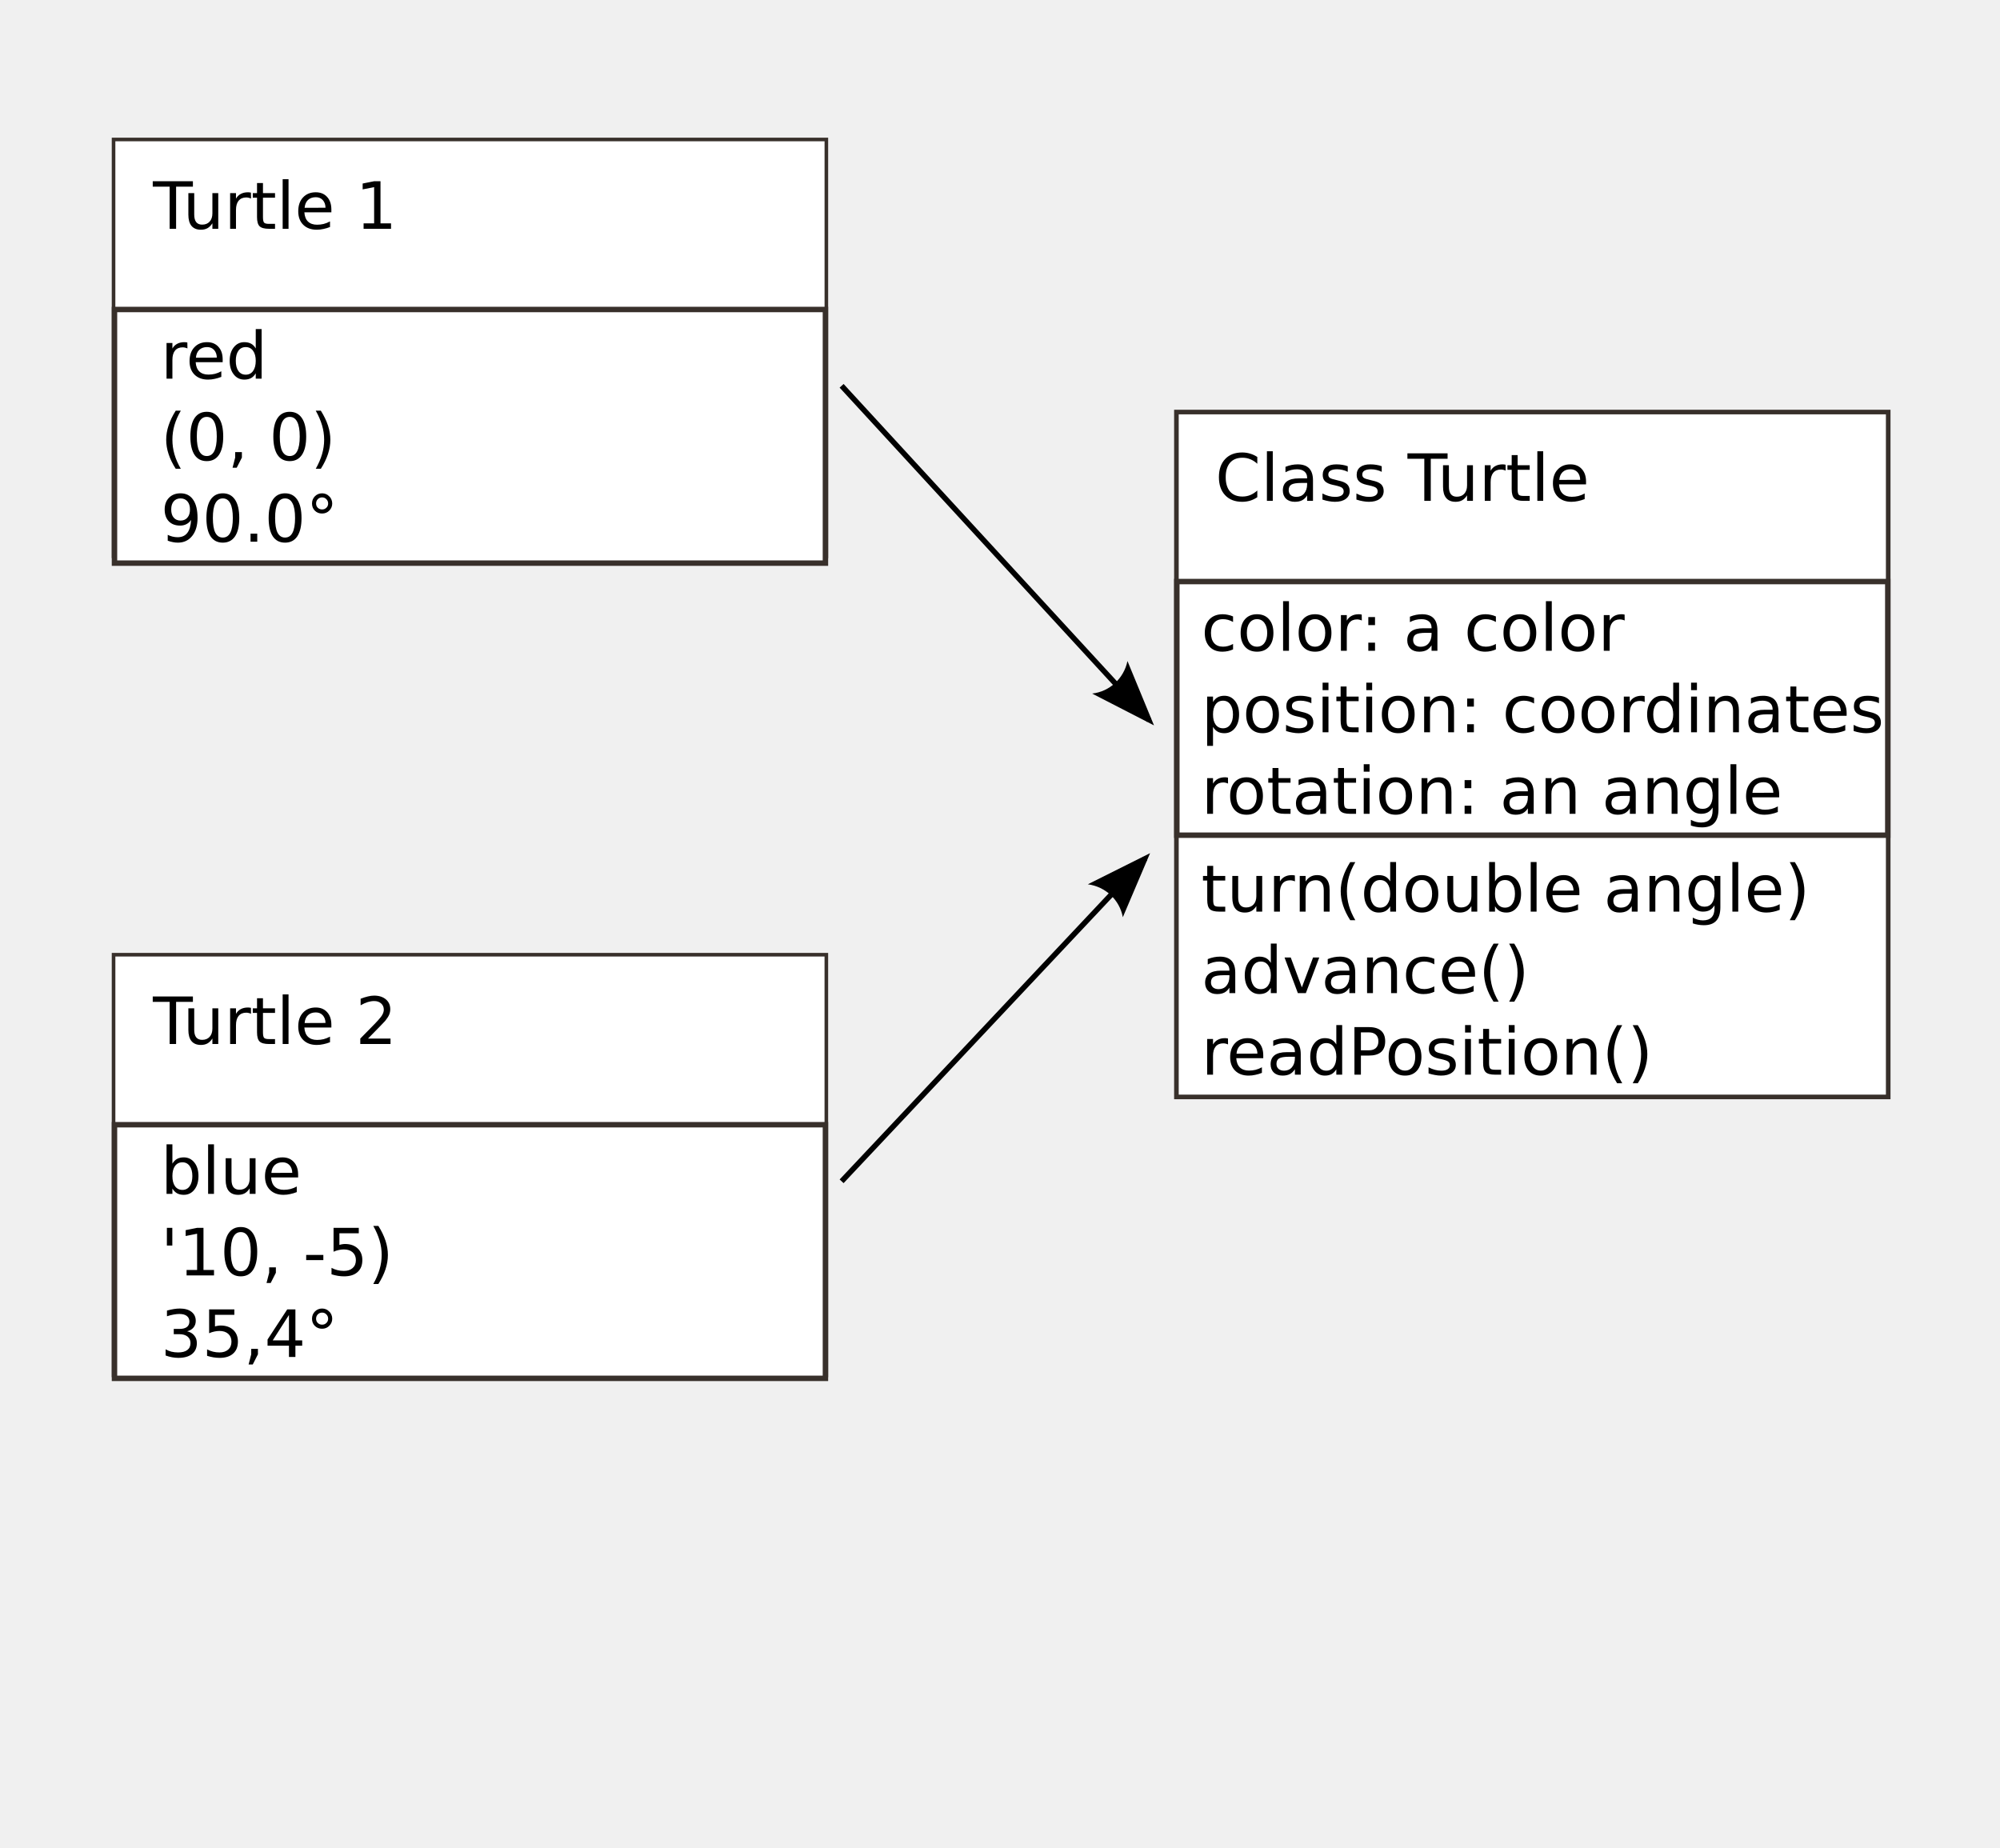
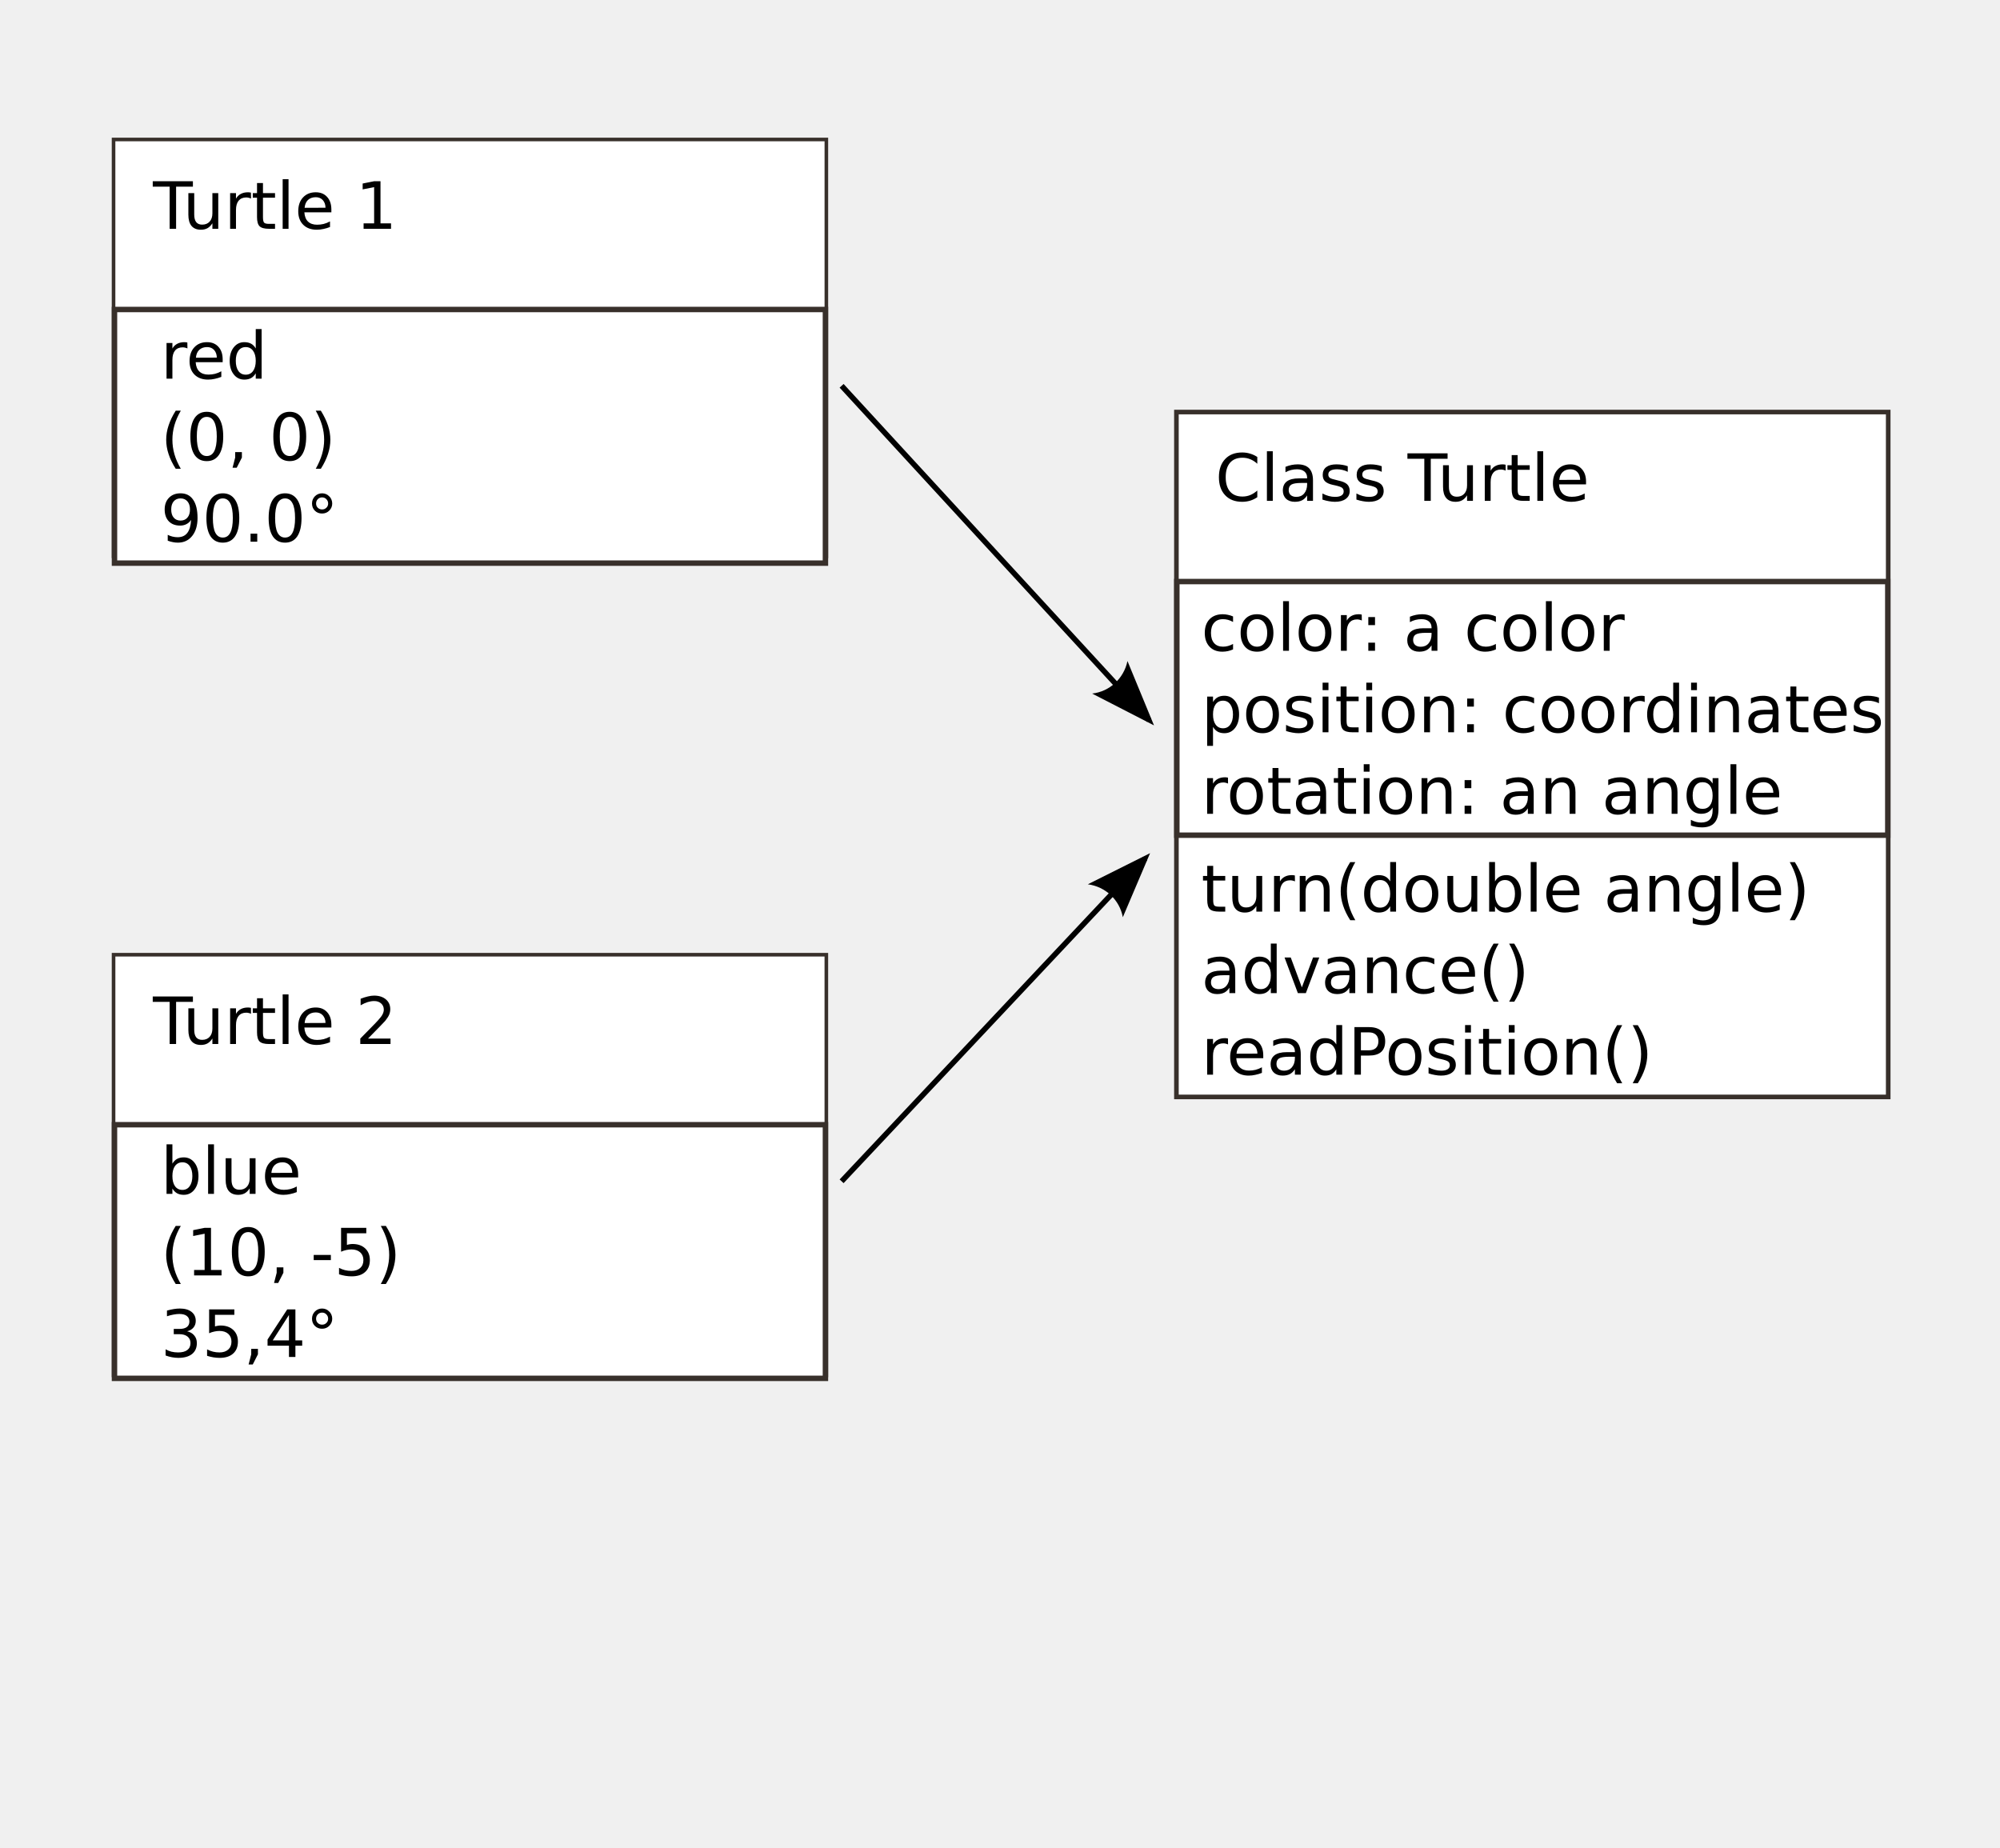
<svg xmlns="http://www.w3.org/2000/svg" width="368" height="340" id="svg2" version="1.0">
  <defs id="defs4">
    <marker orient="auto" refY="0" refX="0" id="Arrow2Lend" style="overflow:visible">
      <path id="path3420" style="font-size:12px;fill-rule:evenodd;stroke-width:0.625;stroke-linejoin:round" d="M 8.719,4.034 L -2.207,0.016 L 8.719,-4.002 C 6.973,-1.63 6.983,1.616 8.719,4.034 z " transform="matrix(-1.1,0,0,-1.1,-1.1,0)" />
    </marker>
  </defs>
  <g id="layer1" transform="translate(-45.98892,-623.3554)">
    <rect style="opacity:1;fill:#ffffff;fill-opacity:1;fill-rule:nonzero;stroke:#38302b;stroke-width:0.66;stroke-linecap:butt;stroke-linejoin:miter;stroke-miterlimit:4;stroke-dasharray:none;stroke-dashoffset:0;stroke-opacity:1" id="rect3134" width="131.155" height="76.707" x="66.884" y="649.02" />
    <text xml:space="preserve" style="font-size:12px;font-style:normal;font-weight:normal;fill:#000000;fill-opacity:1;stroke:none;stroke-width:1px;stroke-linecap:butt;stroke-linejoin:miter;stroke-opacity:1;font-family:Bitstream Vera Sans" x="74.125" y="665.453" id="text3136">
      <tspan id="tspan3138" x="74.125" y="665.453">Turtle 1 </tspan>
    </text>
    <rect style="opacity:1;fill:#ffffff;fill-opacity:1;fill-rule:nonzero;stroke:#38302b;stroke-width:1;stroke-linecap:butt;stroke-linejoin:miter;stroke-miterlimit:4;stroke-dasharray:none;stroke-dashoffset:0;stroke-opacity:1" id="rect3140" width="130.815" height="46.669" x="67.054" y="680.303" />
    <text xml:space="preserve" style="font-size:12px;font-style:normal;font-weight:normal;fill:#000000;fill-opacity:1;stroke:none;stroke-width:1px;stroke-linecap:butt;stroke-linejoin:miter;stroke-opacity:1;font-family:Bitstream Vera Sans" x="75.539" y="693.031" id="text3142">
      <tspan id="tspan3144" x="75.539" y="693.031">red</tspan>
      <tspan x="75.539" y="708.031" id="tspan3146">(0, 0)</tspan>
      <tspan x="75.539" y="723.031" id="tspan3148">90.0°</tspan>
    </text>
    <rect y="799.022" x="66.885" height="77.411" width="131.151" id="rect3264" style="opacity:1;fill:#ffffff;fill-opacity:1;fill-rule:nonzero;stroke:#38302b;stroke-width:0.663;stroke-linecap:butt;stroke-linejoin:miter;stroke-miterlimit:4;stroke-dasharray:none;stroke-dashoffset:0;stroke-opacity:1" />
    <text id="text3266" y="815.453" x="74.125" style="font-size:12px;font-style:normal;font-weight:normal;fill:#000000;fill-opacity:1;stroke:none;stroke-width:1px;stroke-linecap:butt;stroke-linejoin:miter;stroke-opacity:1;font-family:Bitstream Vera Sans" xml:space="preserve">
      <tspan y="815.453" x="74.125" id="tspan3268">Turtle 2 </tspan>
    </text>
    <rect y="830.303" x="67.054" height="46.669" width="130.815" id="rect3270" style="opacity:1;fill:#ffffff;fill-opacity:1;fill-rule:nonzero;stroke:#38302b;stroke-width:1;stroke-linecap:butt;stroke-linejoin:miter;stroke-miterlimit:4;stroke-dasharray:none;stroke-dashoffset:0;stroke-opacity:1" />
-     <text id="text3272" y="843.031" x="75.539" style="font-size:12px;font-style:normal;font-weight:normal;fill:#000000;fill-opacity:1;stroke:none;stroke-width:1px;stroke-linecap:butt;stroke-linejoin:miter;stroke-opacity:1;font-family:Bitstream Vera Sans" xml:space="preserve">
+     <text id="text3272" y="843.031" x="75.539" style="font-size:12px;font-style:normal;font-weight:normal;fill:#000000;fill-opacity:1;stroke:none;font-family:Bitstream Vera Sans" xml:space="preserve">
      <tspan y="843.031" x="75.539" id="tspan3274">blue</tspan>
-       <tspan id="tspan3276" y="858.031" x="75.539">'10, -5)</tspan>
+       <tspan id="tspan3276" y="858.031" x="75.539">(10, -5)</tspan>
      <tspan id="tspan3278" y="873.031" x="75.539">35,4°</tspan>
    </text>
    <rect style="opacity:1;fill:#ffffff;fill-opacity:1;fill-rule:nonzero;stroke:#38302b;stroke-width:0.846;stroke-linecap:butt;stroke-linejoin:miter;stroke-miterlimit:4;stroke-dasharray:none;stroke-dashoffset:0;stroke-opacity:1" id="rect3368" width="130.969" height="126.019" x="262.45" y="699.172" />
    <text xml:space="preserve" style="font-size:12px;font-style:normal;font-weight:normal;fill:#000000;fill-opacity:1;stroke:none;stroke-width:1px;stroke-linecap:butt;stroke-linejoin:miter;stroke-opacity:1;font-family:Bitstream Vera Sans" x="269.598" y="715.512" id="text3370">
      <tspan id="tspan3372" x="269.598" y="715.512">Class Turtle </tspan>
    </text>
    <rect style="opacity:1;fill:#ffffff;fill-opacity:1;fill-rule:nonzero;stroke:#38302b;stroke-width:1;stroke-linecap:butt;stroke-linejoin:miter;stroke-miterlimit:4;stroke-dasharray:none;stroke-dashoffset:0;stroke-opacity:1" id="rect3374" width="130.815" height="46.669" x="262.527" y="730.362" />
    <text xml:space="preserve" style="font-size:12px;font-style:normal;font-weight:normal;fill:#000000;fill-opacity:1;stroke:none;stroke-width:1px;stroke-linecap:butt;stroke-linejoin:miter;stroke-opacity:1;font-family:Bitstream Vera Sans" x="267.012" y="743.09" id="text3376">
      <tspan id="tspan3378" x="267.012" y="743.09">color: a color</tspan>
      <tspan x="267.012" y="758.09" id="tspan3380">position: coordinates</tspan>
      <tspan x="267.012" y="773.09" id="tspan3382">rotation: an angle</tspan>
    </text>
    <text id="text3384" y="791.09" x="267.012" style="font-size:12px;font-style:normal;font-weight:normal;fill:#000000;fill-opacity:1;stroke:none;stroke-width:1px;stroke-linecap:butt;stroke-linejoin:miter;stroke-opacity:1;font-family:Bitstream Vera Sans" xml:space="preserve">
      <tspan y="791.09" x="267.012" id="tspan3390">turn(double angle)</tspan>
      <tspan y="806.09" x="267.012" id="tspan2412">advance()</tspan>
      <tspan y="821.09" x="267.012" id="tspan2414">readPosition()</tspan>
    </text>
    <path style="fill:none;fill-rule:evenodd;stroke:#000000;stroke-width:1px;stroke-linecap:butt;stroke-linejoin:miter;marker-end:url(#Arrow2Lend);stroke-opacity:1" d="M 154.856,70.988 L 211.425,132.506" id="path3392" transform="translate(45.98892,623.3554)" />
    <path style="fill:none;fill-rule:evenodd;stroke:#000000;stroke-width:1px;stroke-linecap:butt;stroke-linejoin:miter;marker-end:url(#Arrow2Lend);stroke-opacity:1" d="M 154.856,217.359 L 210.718,157.962" id="path3394" transform="translate(45.98892,623.3554)" />
  </g>
</svg>
